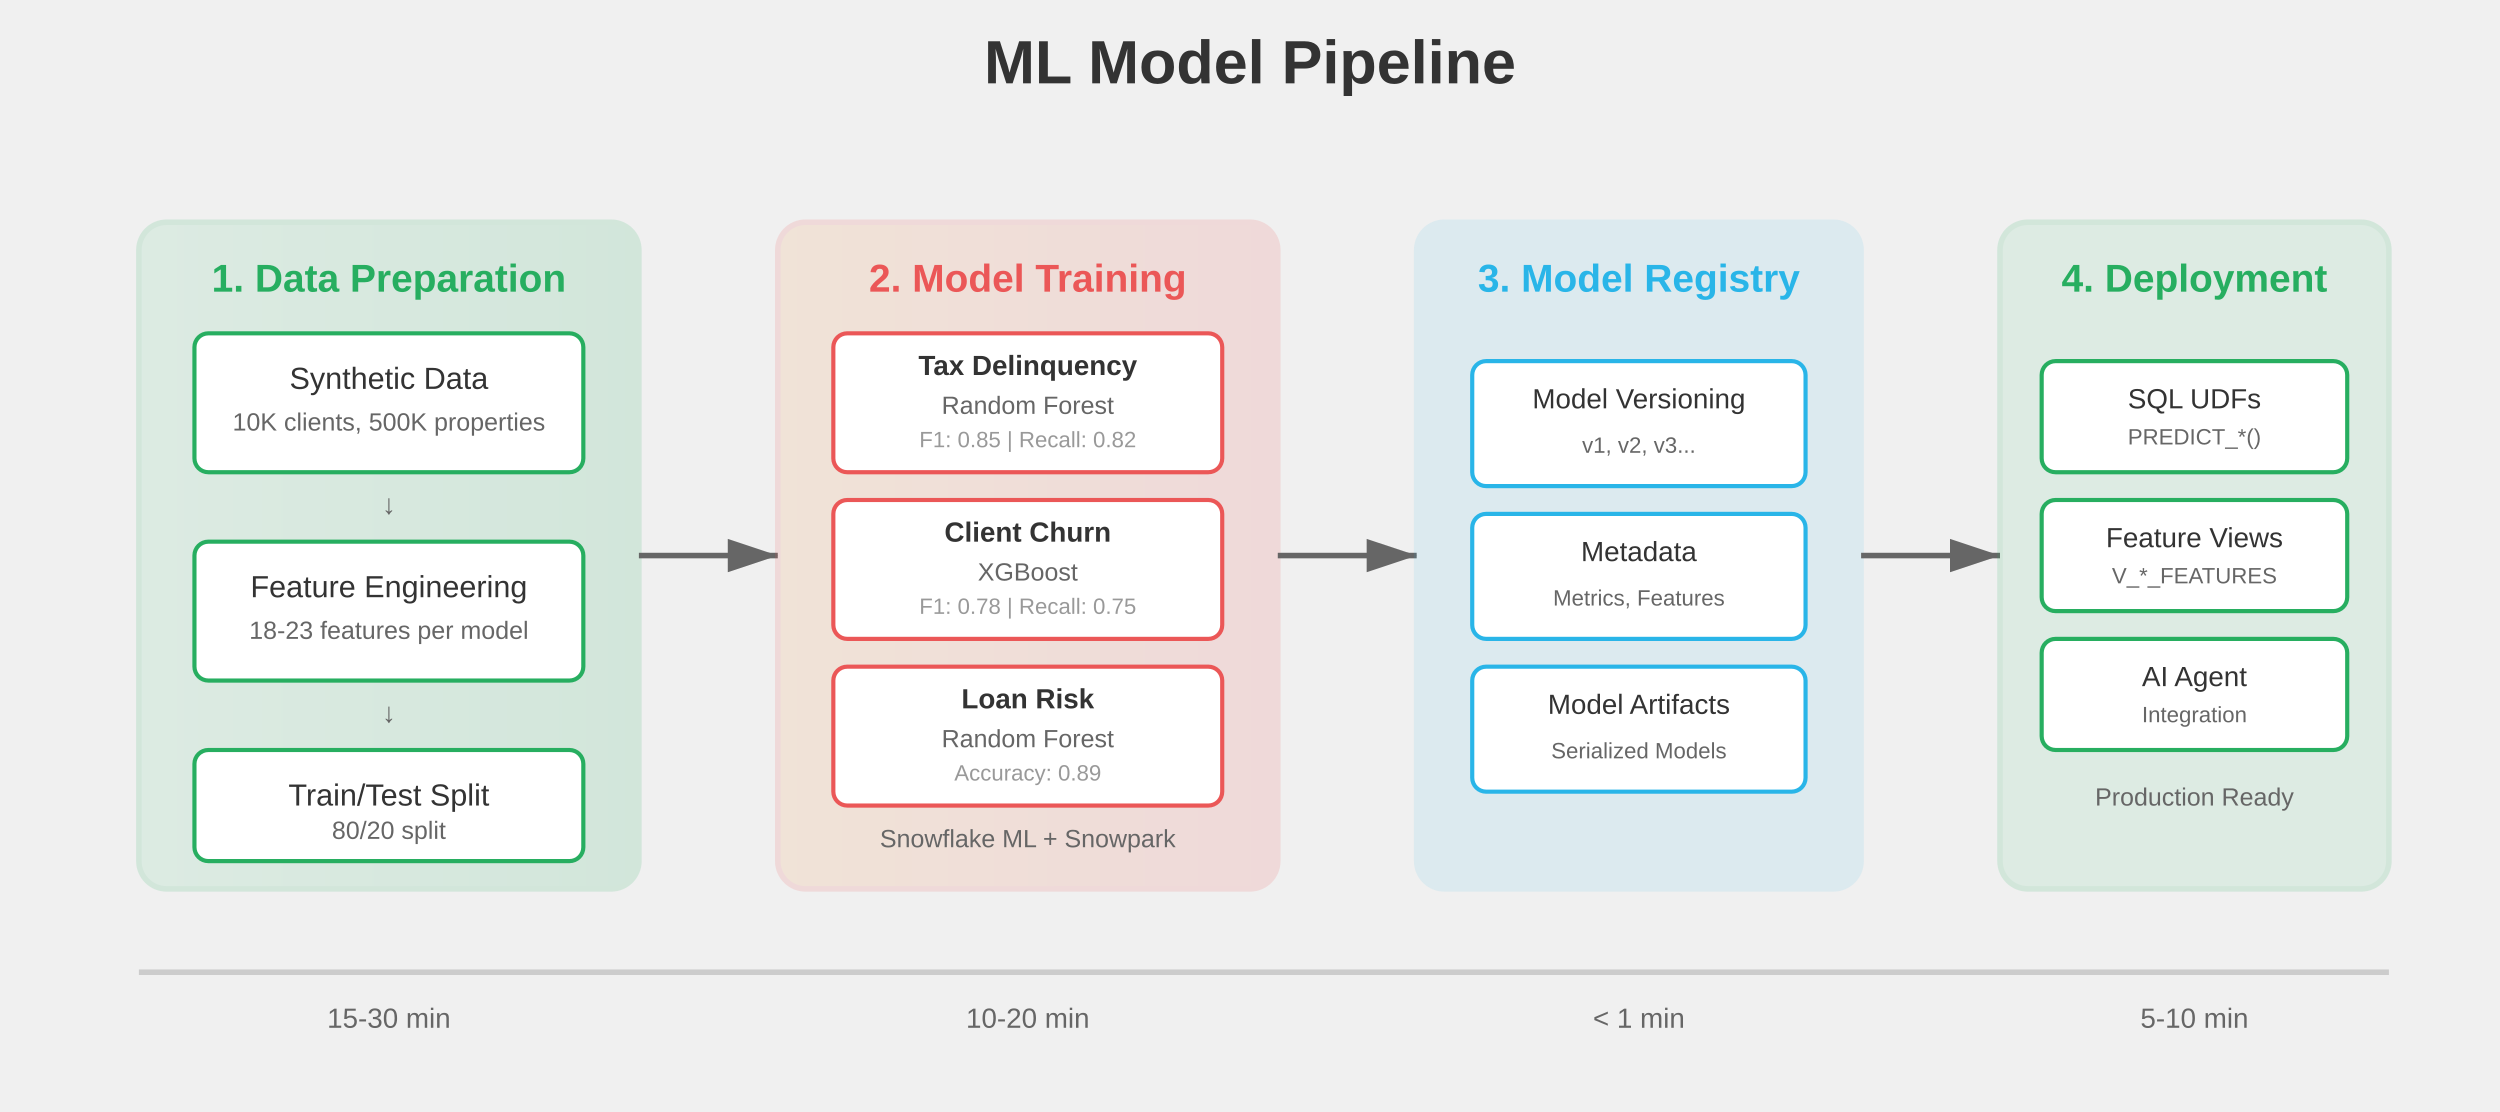
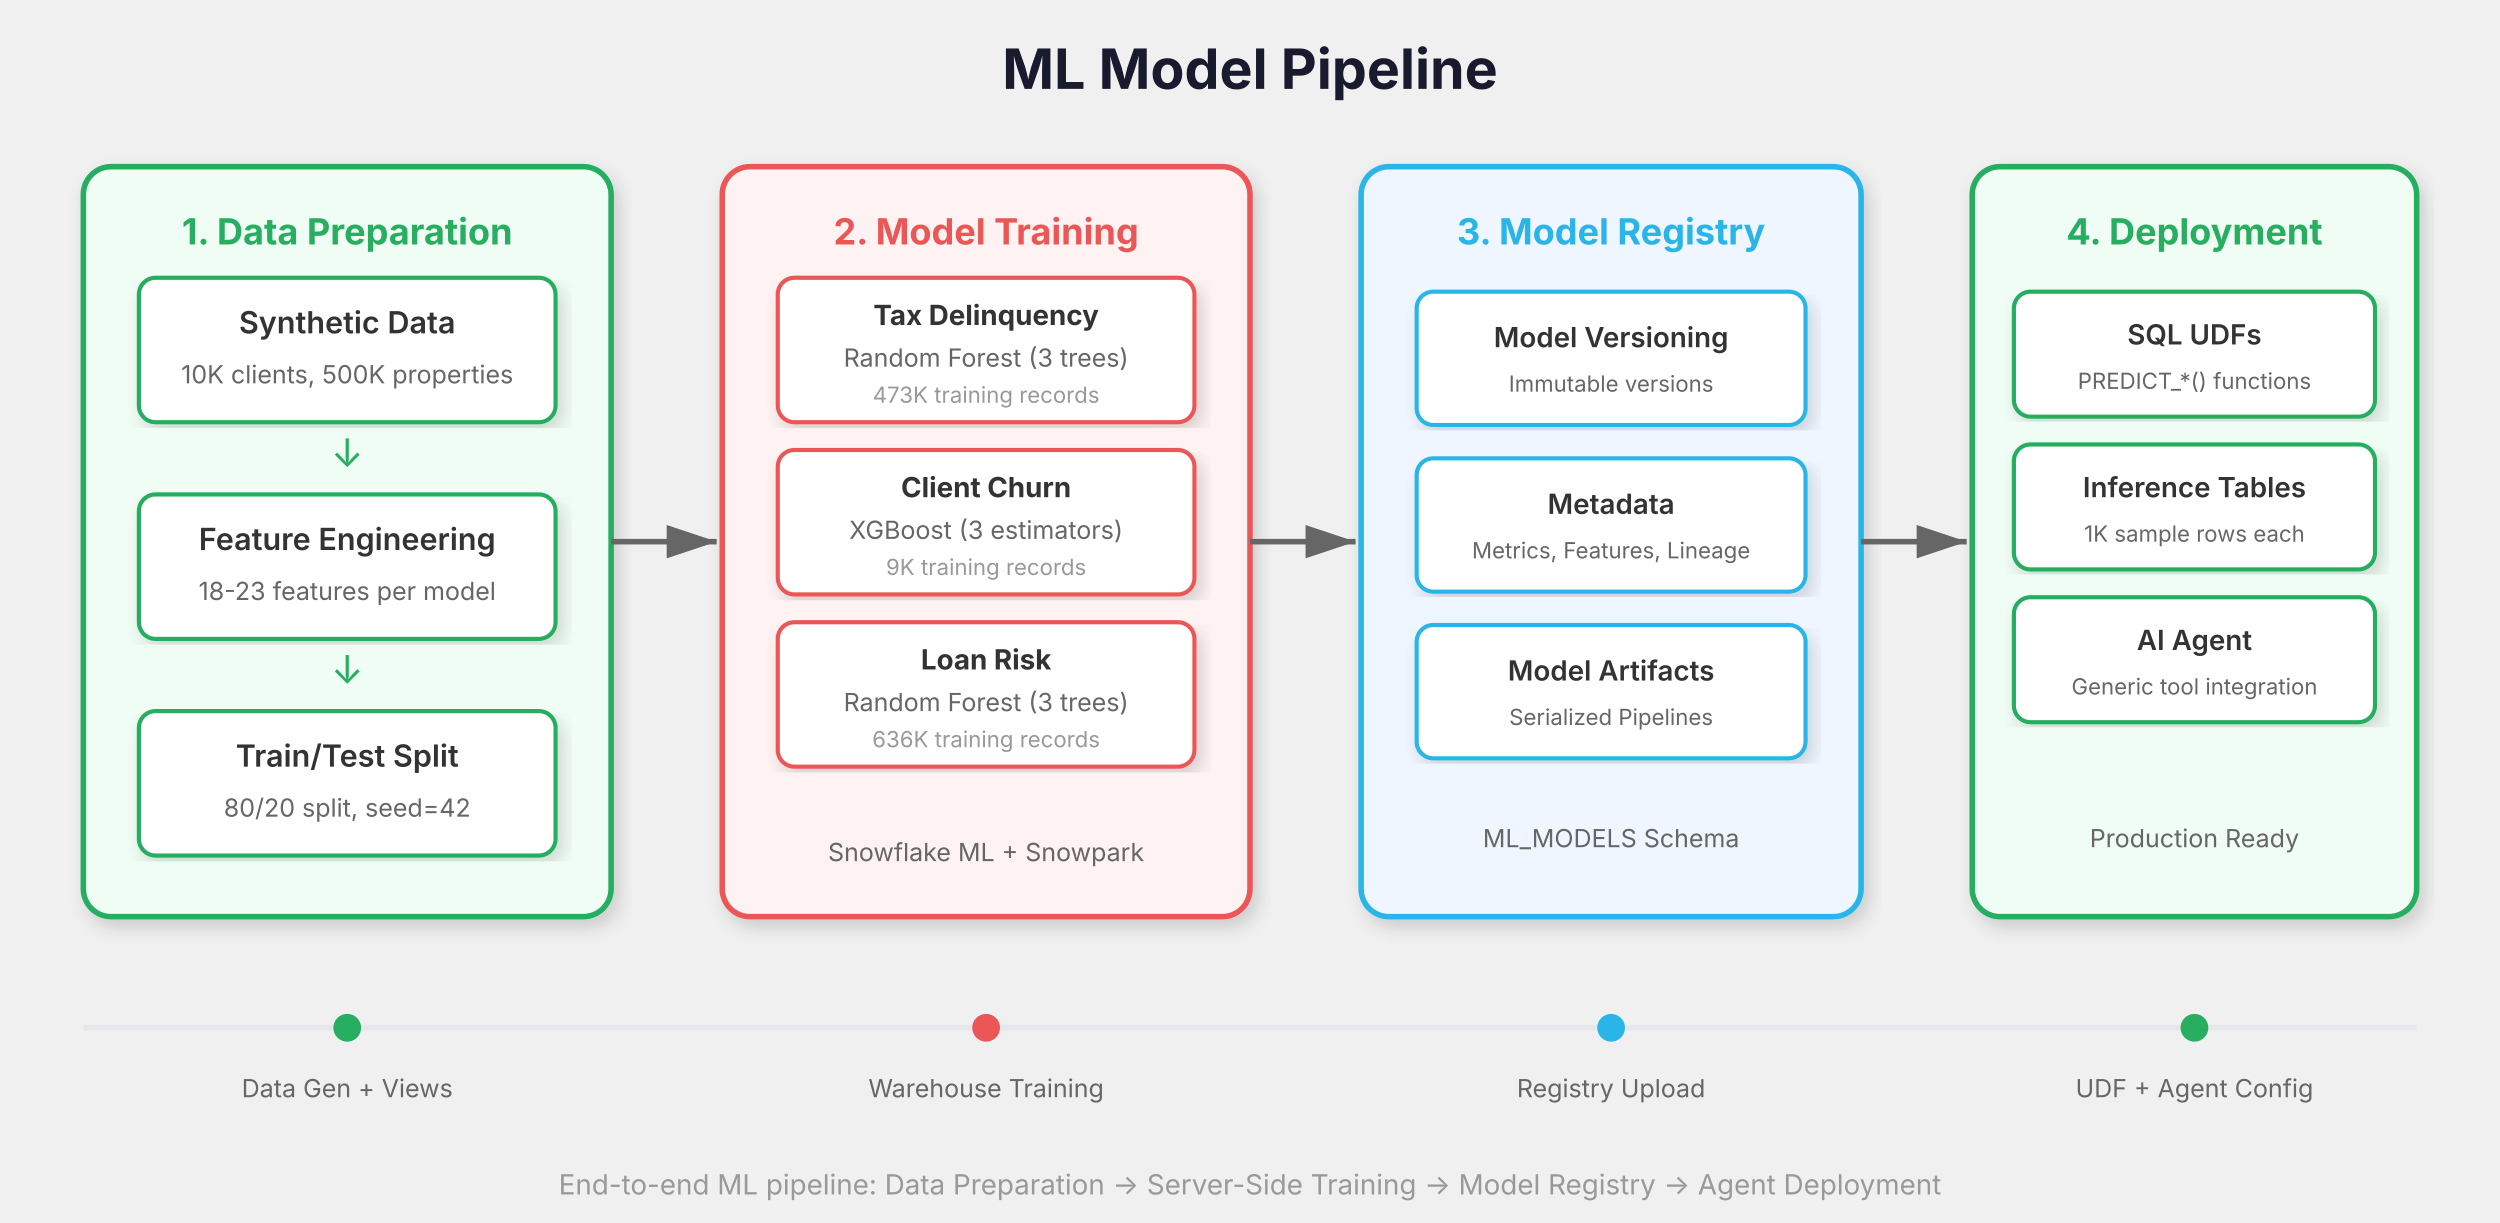
- <svg xmlns="http://www.w3.org/2000/svg" viewBox="0 0 900 400">
+ <svg xmlns="http://www.w3.org/2000/svg" viewBox="0 0 900 440">
  <defs>
-     <linearGradient id="mlgrad1" x1="0%" y1="0%" x2="100%" y2="0%">
-       <stop offset="0%" style="stop-color:#6FCF97;stop-opacity:1" />
-       <stop offset="100%" style="stop-color:#27AE60;stop-opacity:1" />
-     </linearGradient>
-     <linearGradient id="mlgrad2" x1="0%" y1="0%" x2="100%" y2="0%">
-       <stop offset="0%" style="stop-color:#F2994A;stop-opacity:1" />
-       <stop offset="100%" style="stop-color:#EB5757;stop-opacity:1" />
-     </linearGradient>
-   </defs>
-   <text x="450" y="30" font-family="Arial, sans-serif" font-size="22" font-weight="bold" text-anchor="middle" fill="#333">
-     ML Model Pipeline
-   </text>
-   <rect x="50" y="80" width="180" height="240" rx="10" fill="url(#mlgrad1)" opacity="0.15" stroke="#27AE60" stroke-width="2" />
-   <text x="140" y="105" font-family="Arial, sans-serif" font-size="14" font-weight="bold" text-anchor="middle" fill="#27AE60">
-     1. Data Preparation
-   </text>
-   <rect x="70" y="120" width="140" height="50" rx="5" fill="white" stroke="#27AE60" stroke-width="1.5" />
-   <text x="140" y="140" font-family="Arial, sans-serif" font-size="11" text-anchor="middle" fill="#333">
-     Synthetic Data
-   </text>
-   <text x="140" y="155" font-family="Arial, sans-serif" font-size="9" text-anchor="middle" fill="#666">
-     10K clients, 500K properties
-   </text>
-   <text x="140" y="185" font-family="Arial, sans-serif" font-size="10" text-anchor="middle" fill="#666">
-     ↓
-   </text>
-   <rect x="70" y="195" width="140" height="50" rx="5" fill="white" stroke="#27AE60" stroke-width="1.5" />
-   <text x="140" y="215" font-family="Arial, sans-serif" font-size="11" text-anchor="middle" fill="#333">
-     Feature Engineering
-   </text>
-   <text x="140" y="230" font-family="Arial, sans-serif" font-size="9" text-anchor="middle" fill="#666">
-     18-23 features per model
-   </text>
-   <text x="140" y="260" font-family="Arial, sans-serif" font-size="10" text-anchor="middle" fill="#666">
-     ↓
-   </text>
-   <rect x="70" y="270" width="140" height="40" rx="5" fill="white" stroke="#27AE60" stroke-width="1.5" />
-   <text x="140" y="290" font-family="Arial, sans-serif" font-size="11" text-anchor="middle" fill="#333">
-     Train/Test Split
-   </text>
-   <text x="140" y="302" font-family="Arial, sans-serif" font-size="9" text-anchor="middle" fill="#666">
-     80/20 split
-   </text>
-   <line x1="230" y1="200" x2="280" y2="200" stroke="#666" stroke-width="2" marker-end="url(#arrowgray)" />
-   <rect x="280" y="80" width="180" height="240" rx="10" fill="url(#mlgrad2)" opacity="0.15" stroke="#EB5757" stroke-width="2" />
-   <text x="370" y="105" font-family="Arial, sans-serif" font-size="14" font-weight="bold" text-anchor="middle" fill="#EB5757">
-     2. Model Training
-   </text>
-   <rect x="300" y="120" width="140" height="50" rx="5" fill="white" stroke="#EB5757" stroke-width="1.5" />
-   <text x="370" y="135" font-family="Arial, sans-serif" font-size="10" font-weight="bold" text-anchor="middle" fill="#333">
-     Tax Delinquency
-   </text>
-   <text x="370" y="149" font-family="Arial, sans-serif" font-size="9" text-anchor="middle" fill="#666">
-     Random Forest
-   </text>
-   <text x="370" y="161" font-family="Arial, sans-serif" font-size="8" text-anchor="middle" fill="#999">
-     F1: 0.85 | Recall: 0.82
-   </text>
-   <rect x="300" y="180" width="140" height="50" rx="5" fill="white" stroke="#EB5757" stroke-width="1.5" />
-   <text x="370" y="195" font-family="Arial, sans-serif" font-size="10" font-weight="bold" text-anchor="middle" fill="#333">
-     Client Churn
-   </text>
-   <text x="370" y="209" font-family="Arial, sans-serif" font-size="9" text-anchor="middle" fill="#666">
-     XGBoost
-   </text>
-   <text x="370" y="221" font-family="Arial, sans-serif" font-size="8" text-anchor="middle" fill="#999">
-     F1: 0.78 | Recall: 0.75
-   </text>
-   <rect x="300" y="240" width="140" height="50" rx="5" fill="white" stroke="#EB5757" stroke-width="1.5" />
-   <text x="370" y="255" font-family="Arial, sans-serif" font-size="10" font-weight="bold" text-anchor="middle" fill="#333">
-     Loan Risk
-   </text>
-   <text x="370" y="269" font-family="Arial, sans-serif" font-size="9" text-anchor="middle" fill="#666">
-     Random Forest
-   </text>
-   <text x="370" y="281" font-family="Arial, sans-serif" font-size="8" text-anchor="middle" fill="#999">
-     Accuracy: 0.89
-   </text>
-   <text x="370" y="305" font-family="Arial, sans-serif" font-size="9" text-anchor="middle" fill="#666">
-     Snowflake ML + Snowpark
-   </text>
-   <line x1="460" y1="200" x2="510" y2="200" stroke="#666" stroke-width="2" marker-end="url(#arrowgray)" />
-   <rect x="510" y="80" width="160" height="240" rx="10" fill="#29B5E8" opacity="0.1" stroke="#29B5E8" stroke-width="2" />
-   <text x="590" y="105" font-family="Arial, sans-serif" font-size="14" font-weight="bold" text-anchor="middle" fill="#29B5E8">
-     3. Model Registry
-   </text>
-   <rect x="530" y="130" width="120" height="45" rx="5" fill="white" stroke="#29B5E8" stroke-width="1.5" />
-   <text x="590" y="147" font-family="Arial, sans-serif" font-size="10" text-anchor="middle" fill="#333">
-     Model Versioning
-   </text>
-   <text x="590" y="163" font-family="Arial, sans-serif" font-size="8" text-anchor="middle" fill="#666">
-     v1, v2, v3...
-   </text>
-   <rect x="530" y="185" width="120" height="45" rx="5" fill="white" stroke="#29B5E8" stroke-width="1.5" />
-   <text x="590" y="202" font-family="Arial, sans-serif" font-size="10" text-anchor="middle" fill="#333">
-     Metadata
-   </text>
-   <text x="590" y="218" font-family="Arial, sans-serif" font-size="8" text-anchor="middle" fill="#666">
-     Metrics, Features
-   </text>
-   <rect x="530" y="240" width="120" height="45" rx="5" fill="white" stroke="#29B5E8" stroke-width="1.5" />
-   <text x="590" y="257" font-family="Arial, sans-serif" font-size="10" text-anchor="middle" fill="#333">
-     Model Artifacts
-   </text>
-   <text x="590" y="273" font-family="Arial, sans-serif" font-size="8" text-anchor="middle" fill="#666">
-     Serialized Models
-   </text>
-   <line x1="670" y1="200" x2="720" y2="200" stroke="#666" stroke-width="2" marker-end="url(#arrowgray)" />
-   <rect x="720" y="80" width="140" height="240" rx="10" fill="#6FCF97" opacity="0.15" stroke="#27AE60" stroke-width="2" />
-   <text x="790" y="105" font-family="Arial, sans-serif" font-size="14" font-weight="bold" text-anchor="middle" fill="#27AE60">
-     4. Deployment
-   </text>
-   <rect x="735" y="130" width="110" height="40" rx="5" fill="white" stroke="#27AE60" stroke-width="1.5" />
-   <text x="790" y="147" font-family="Arial, sans-serif" font-size="10" text-anchor="middle" fill="#333">
-     SQL UDFs
-   </text>
-   <text x="790" y="160" font-family="Arial, sans-serif" font-size="8" text-anchor="middle" fill="#666">
-     PREDICT_*()
-   </text>
-   <rect x="735" y="180" width="110" height="40" rx="5" fill="white" stroke="#27AE60" stroke-width="1.5" />
-   <text x="790" y="197" font-family="Arial, sans-serif" font-size="10" text-anchor="middle" fill="#333">
-     Feature Views
-   </text>
-   <text x="790" y="210" font-family="Arial, sans-serif" font-size="8" text-anchor="middle" fill="#666">
-     V_*_FEATURES
-   </text>
-   <rect x="735" y="230" width="110" height="40" rx="5" fill="white" stroke="#27AE60" stroke-width="1.5" />
-   <text x="790" y="247" font-family="Arial, sans-serif" font-size="10" text-anchor="middle" fill="#333">
-     AI Agent
-   </text>
-   <text x="790" y="260" font-family="Arial, sans-serif" font-size="8" text-anchor="middle" fill="#666">
-     Integration
-   </text>
-   <text x="790" y="290" font-family="Arial, sans-serif" font-size="9" text-anchor="middle" fill="#666">
-     Production Ready
-   </text>
-   <line x1="50" y1="350" x2="860" y2="350" stroke="#CCC" stroke-width="2" />
-   <text x="140" y="370" font-family="Arial, sans-serif" font-size="10" text-anchor="middle" fill="#666">
-     15-30 min
-   </text>
-   <text x="370" y="370" font-family="Arial, sans-serif" font-size="10" text-anchor="middle" fill="#666">
-     10-20 min
-   </text>
-   <text x="590" y="370" font-family="Arial, sans-serif" font-size="10" text-anchor="middle" fill="#666">
-     &lt; 1 min
-   </text>
-   <text x="790" y="370" font-family="Arial, sans-serif" font-size="10" text-anchor="middle" fill="#666">
-     5-10 min
-   </text>
-   <defs>
-     <marker id="arrowgray" markerWidth="10" markerHeight="10" refX="9" refY="3" orient="auto" markerUnits="strokeWidth">
+     <filter id="shadow" x="-4%" y="-4%" width="108%" height="108%">
+       <feDropShadow dx="2" dy="3" stdDeviation="3" flood-opacity="0.15" />
+     </filter>
+     <marker id="arrowGray" markerWidth="10" markerHeight="10" refX="9" refY="3" orient="auto" markerUnits="strokeWidth">
      <path d="M0,0 L0,6 L9,3 z" fill="#666" />
    </marker>
  </defs>
+   <text x="450" y="32" font-family="Inter, Arial, sans-serif" font-size="20" font-weight="bold" text-anchor="middle" fill="#1a1a2e">ML Model Pipeline</text>
+   <rect x="30" y="60" width="190" height="270" rx="10" fill="#f0fdf4" stroke="#27AE60" stroke-width="2" filter="url(#shadow)" />
+   <text x="125" y="88" font-family="Inter, Arial, sans-serif" font-size="13" font-weight="bold" text-anchor="middle" fill="#27AE60">1. Data Preparation</text>
+   <rect x="50" y="100" width="150" height="52" rx="6" fill="white" stroke="#27AE60" stroke-width="1.5" filter="url(#shadow)" />
+   <text x="125" y="120" font-family="Inter, Arial, sans-serif" font-size="11" font-weight="600" text-anchor="middle" fill="#333">Synthetic Data</text>
+   <text x="125" y="138" font-family="Inter, Arial, sans-serif" font-size="9" text-anchor="middle" fill="#666">10K clients, 500K properties</text>
+   <text x="125" y="168" font-family="Inter, Arial, sans-serif" font-size="14" text-anchor="middle" fill="#27AE60">↓</text>
+   <rect x="50" y="178" width="150" height="52" rx="6" fill="white" stroke="#27AE60" stroke-width="1.5" filter="url(#shadow)" />
+   <text x="125" y="198" font-family="Inter, Arial, sans-serif" font-size="11" font-weight="600" text-anchor="middle" fill="#333">Feature Engineering</text>
+   <text x="125" y="216" font-family="Inter, Arial, sans-serif" font-size="9" text-anchor="middle" fill="#666">18-23 features per model</text>
+   <text x="125" y="246" font-family="Inter, Arial, sans-serif" font-size="14" text-anchor="middle" fill="#27AE60">↓</text>
+   <rect x="50" y="256" width="150" height="52" rx="6" fill="white" stroke="#27AE60" stroke-width="1.5" filter="url(#shadow)" />
+   <text x="125" y="276" font-family="Inter, Arial, sans-serif" font-size="11" font-weight="600" text-anchor="middle" fill="#333">Train/Test Split</text>
+   <text x="125" y="294" font-family="Inter, Arial, sans-serif" font-size="9" text-anchor="middle" fill="#666">80/20 split, seed=42</text>
+   <line x1="220" y1="195" x2="258" y2="195" stroke="#666" stroke-width="2" marker-end="url(#arrowGray)" />
+   <rect x="260" y="60" width="190" height="270" rx="10" fill="#fef2f2" stroke="#EB5757" stroke-width="2" filter="url(#shadow)" />
+   <text x="355" y="88" font-family="Inter, Arial, sans-serif" font-size="13" font-weight="bold" text-anchor="middle" fill="#EB5757">2. Model Training</text>
+   <rect x="280" y="100" width="150" height="52" rx="6" fill="white" stroke="#EB5757" stroke-width="1.5" filter="url(#shadow)" />
+   <text x="355" y="117" font-family="Inter, Arial, sans-serif" font-size="10" font-weight="bold" text-anchor="middle" fill="#333">Tax Delinquency</text>
+   <text x="355" y="132" font-family="Inter, Arial, sans-serif" font-size="9" text-anchor="middle" fill="#666">Random Forest (3 trees)</text>
+   <text x="355" y="145" font-family="Inter, Arial, sans-serif" font-size="8" text-anchor="middle" fill="#999">473K training records</text>
+   <rect x="280" y="162" width="150" height="52" rx="6" fill="white" stroke="#EB5757" stroke-width="1.5" filter="url(#shadow)" />
+   <text x="355" y="179" font-family="Inter, Arial, sans-serif" font-size="10" font-weight="bold" text-anchor="middle" fill="#333">Client Churn</text>
+   <text x="355" y="194" font-family="Inter, Arial, sans-serif" font-size="9" text-anchor="middle" fill="#666">XGBoost (3 estimators)</text>
+   <text x="355" y="207" font-family="Inter, Arial, sans-serif" font-size="8" text-anchor="middle" fill="#999">9K training records</text>
+   <rect x="280" y="224" width="150" height="52" rx="6" fill="white" stroke="#EB5757" stroke-width="1.5" filter="url(#shadow)" />
+   <text x="355" y="241" font-family="Inter, Arial, sans-serif" font-size="10" font-weight="bold" text-anchor="middle" fill="#333">Loan Risk</text>
+   <text x="355" y="256" font-family="Inter, Arial, sans-serif" font-size="9" text-anchor="middle" fill="#666">Random Forest (3 trees)</text>
+   <text x="355" y="269" font-family="Inter, Arial, sans-serif" font-size="8" text-anchor="middle" fill="#999">636K training records</text>
+   <text x="355" y="310" font-family="Inter, Arial, sans-serif" font-size="9" text-anchor="middle" fill="#666">Snowflake ML + Snowpark</text>
+   <line x1="450" y1="195" x2="488" y2="195" stroke="#666" stroke-width="2" marker-end="url(#arrowGray)" />
+   <rect x="490" y="60" width="180" height="270" rx="10" fill="#eff6ff" stroke="#29B5E8" stroke-width="2" filter="url(#shadow)" />
+   <text x="580" y="88" font-family="Inter, Arial, sans-serif" font-size="13" font-weight="bold" text-anchor="middle" fill="#29B5E8">3. Model Registry</text>
+   <rect x="510" y="105" width="140" height="48" rx="6" fill="white" stroke="#29B5E8" stroke-width="1.5" filter="url(#shadow)" />
+   <text x="580" y="125" font-family="Inter, Arial, sans-serif" font-size="10" font-weight="600" text-anchor="middle" fill="#333">Model Versioning</text>
+   <text x="580" y="141" font-family="Inter, Arial, sans-serif" font-size="8" text-anchor="middle" fill="#666">Immutable versions</text>
+   <rect x="510" y="165" width="140" height="48" rx="6" fill="white" stroke="#29B5E8" stroke-width="1.5" filter="url(#shadow)" />
+   <text x="580" y="185" font-family="Inter, Arial, sans-serif" font-size="10" font-weight="600" text-anchor="middle" fill="#333">Metadata</text>
+   <text x="580" y="201" font-family="Inter, Arial, sans-serif" font-size="8" text-anchor="middle" fill="#666">Metrics, Features, Lineage</text>
+   <rect x="510" y="225" width="140" height="48" rx="6" fill="white" stroke="#29B5E8" stroke-width="1.5" filter="url(#shadow)" />
+   <text x="580" y="245" font-family="Inter, Arial, sans-serif" font-size="10" font-weight="600" text-anchor="middle" fill="#333">Model Artifacts</text>
+   <text x="580" y="261" font-family="Inter, Arial, sans-serif" font-size="8" text-anchor="middle" fill="#666">Serialized Pipelines</text>
+   <text x="580" y="305" font-family="Inter, Arial, sans-serif" font-size="9" text-anchor="middle" fill="#666">ML_MODELS Schema</text>
+   <line x1="670" y1="195" x2="708" y2="195" stroke="#666" stroke-width="2" marker-end="url(#arrowGray)" />
+   <rect x="710" y="60" width="160" height="270" rx="10" fill="#f0fdf4" stroke="#27AE60" stroke-width="2" filter="url(#shadow)" />
+   <text x="790" y="88" font-family="Inter, Arial, sans-serif" font-size="13" font-weight="bold" text-anchor="middle" fill="#27AE60">4. Deployment</text>
+   <rect x="725" y="105" width="130" height="45" rx="6" fill="white" stroke="#27AE60" stroke-width="1.5" filter="url(#shadow)" />
+   <text x="790" y="124" font-family="Inter, Arial, sans-serif" font-size="10" font-weight="600" text-anchor="middle" fill="#333">SQL UDFs</text>
+   <text x="790" y="140" font-family="Inter, Arial, sans-serif" font-size="8" text-anchor="middle" fill="#666">PREDICT_*() functions</text>
+   <rect x="725" y="160" width="130" height="45" rx="6" fill="white" stroke="#27AE60" stroke-width="1.5" filter="url(#shadow)" />
+   <text x="790" y="179" font-family="Inter, Arial, sans-serif" font-size="10" font-weight="600" text-anchor="middle" fill="#333">Inference Tables</text>
+   <text x="790" y="195" font-family="Inter, Arial, sans-serif" font-size="8" text-anchor="middle" fill="#666">1K sample rows each</text>
+   <rect x="725" y="215" width="130" height="45" rx="6" fill="white" stroke="#27AE60" stroke-width="1.5" filter="url(#shadow)" />
+   <text x="790" y="234" font-family="Inter, Arial, sans-serif" font-size="10" font-weight="600" text-anchor="middle" fill="#333">AI Agent</text>
+   <text x="790" y="250" font-family="Inter, Arial, sans-serif" font-size="8" text-anchor="middle" fill="#666">Generic tool integration</text>
+   <text x="790" y="305" font-family="Inter, Arial, sans-serif" font-size="9" text-anchor="middle" fill="#666">Production Ready</text>
+   <line x1="30" y1="370" x2="870" y2="370" stroke="#E5E7EB" stroke-width="2" />
+   <circle cx="125" cy="370" r="5" fill="#27AE60" />
+   <circle cx="355" cy="370" r="5" fill="#EB5757" />
+   <circle cx="580" cy="370" r="5" fill="#29B5E8" />
+   <circle cx="790" cy="370" r="5" fill="#27AE60" />
+   <text x="125" y="395" font-family="Inter, Arial, sans-serif" font-size="9" text-anchor="middle" fill="#666">Data Gen + Views</text>
+   <text x="355" y="395" font-family="Inter, Arial, sans-serif" font-size="9" text-anchor="middle" fill="#666">Warehouse Training</text>
+   <text x="580" y="395" font-family="Inter, Arial, sans-serif" font-size="9" text-anchor="middle" fill="#666">Registry Upload</text>
+   <text x="790" y="395" font-family="Inter, Arial, sans-serif" font-size="9" text-anchor="middle" fill="#666">UDF + Agent Config</text>
+   <text x="450" y="430" font-family="Inter, Arial, sans-serif" font-size="10" text-anchor="middle" fill="#999">
+     End-to-end ML pipeline: Data Preparation → Server-Side Training → Model Registry → Agent Deployment
+   </text>
</svg>
